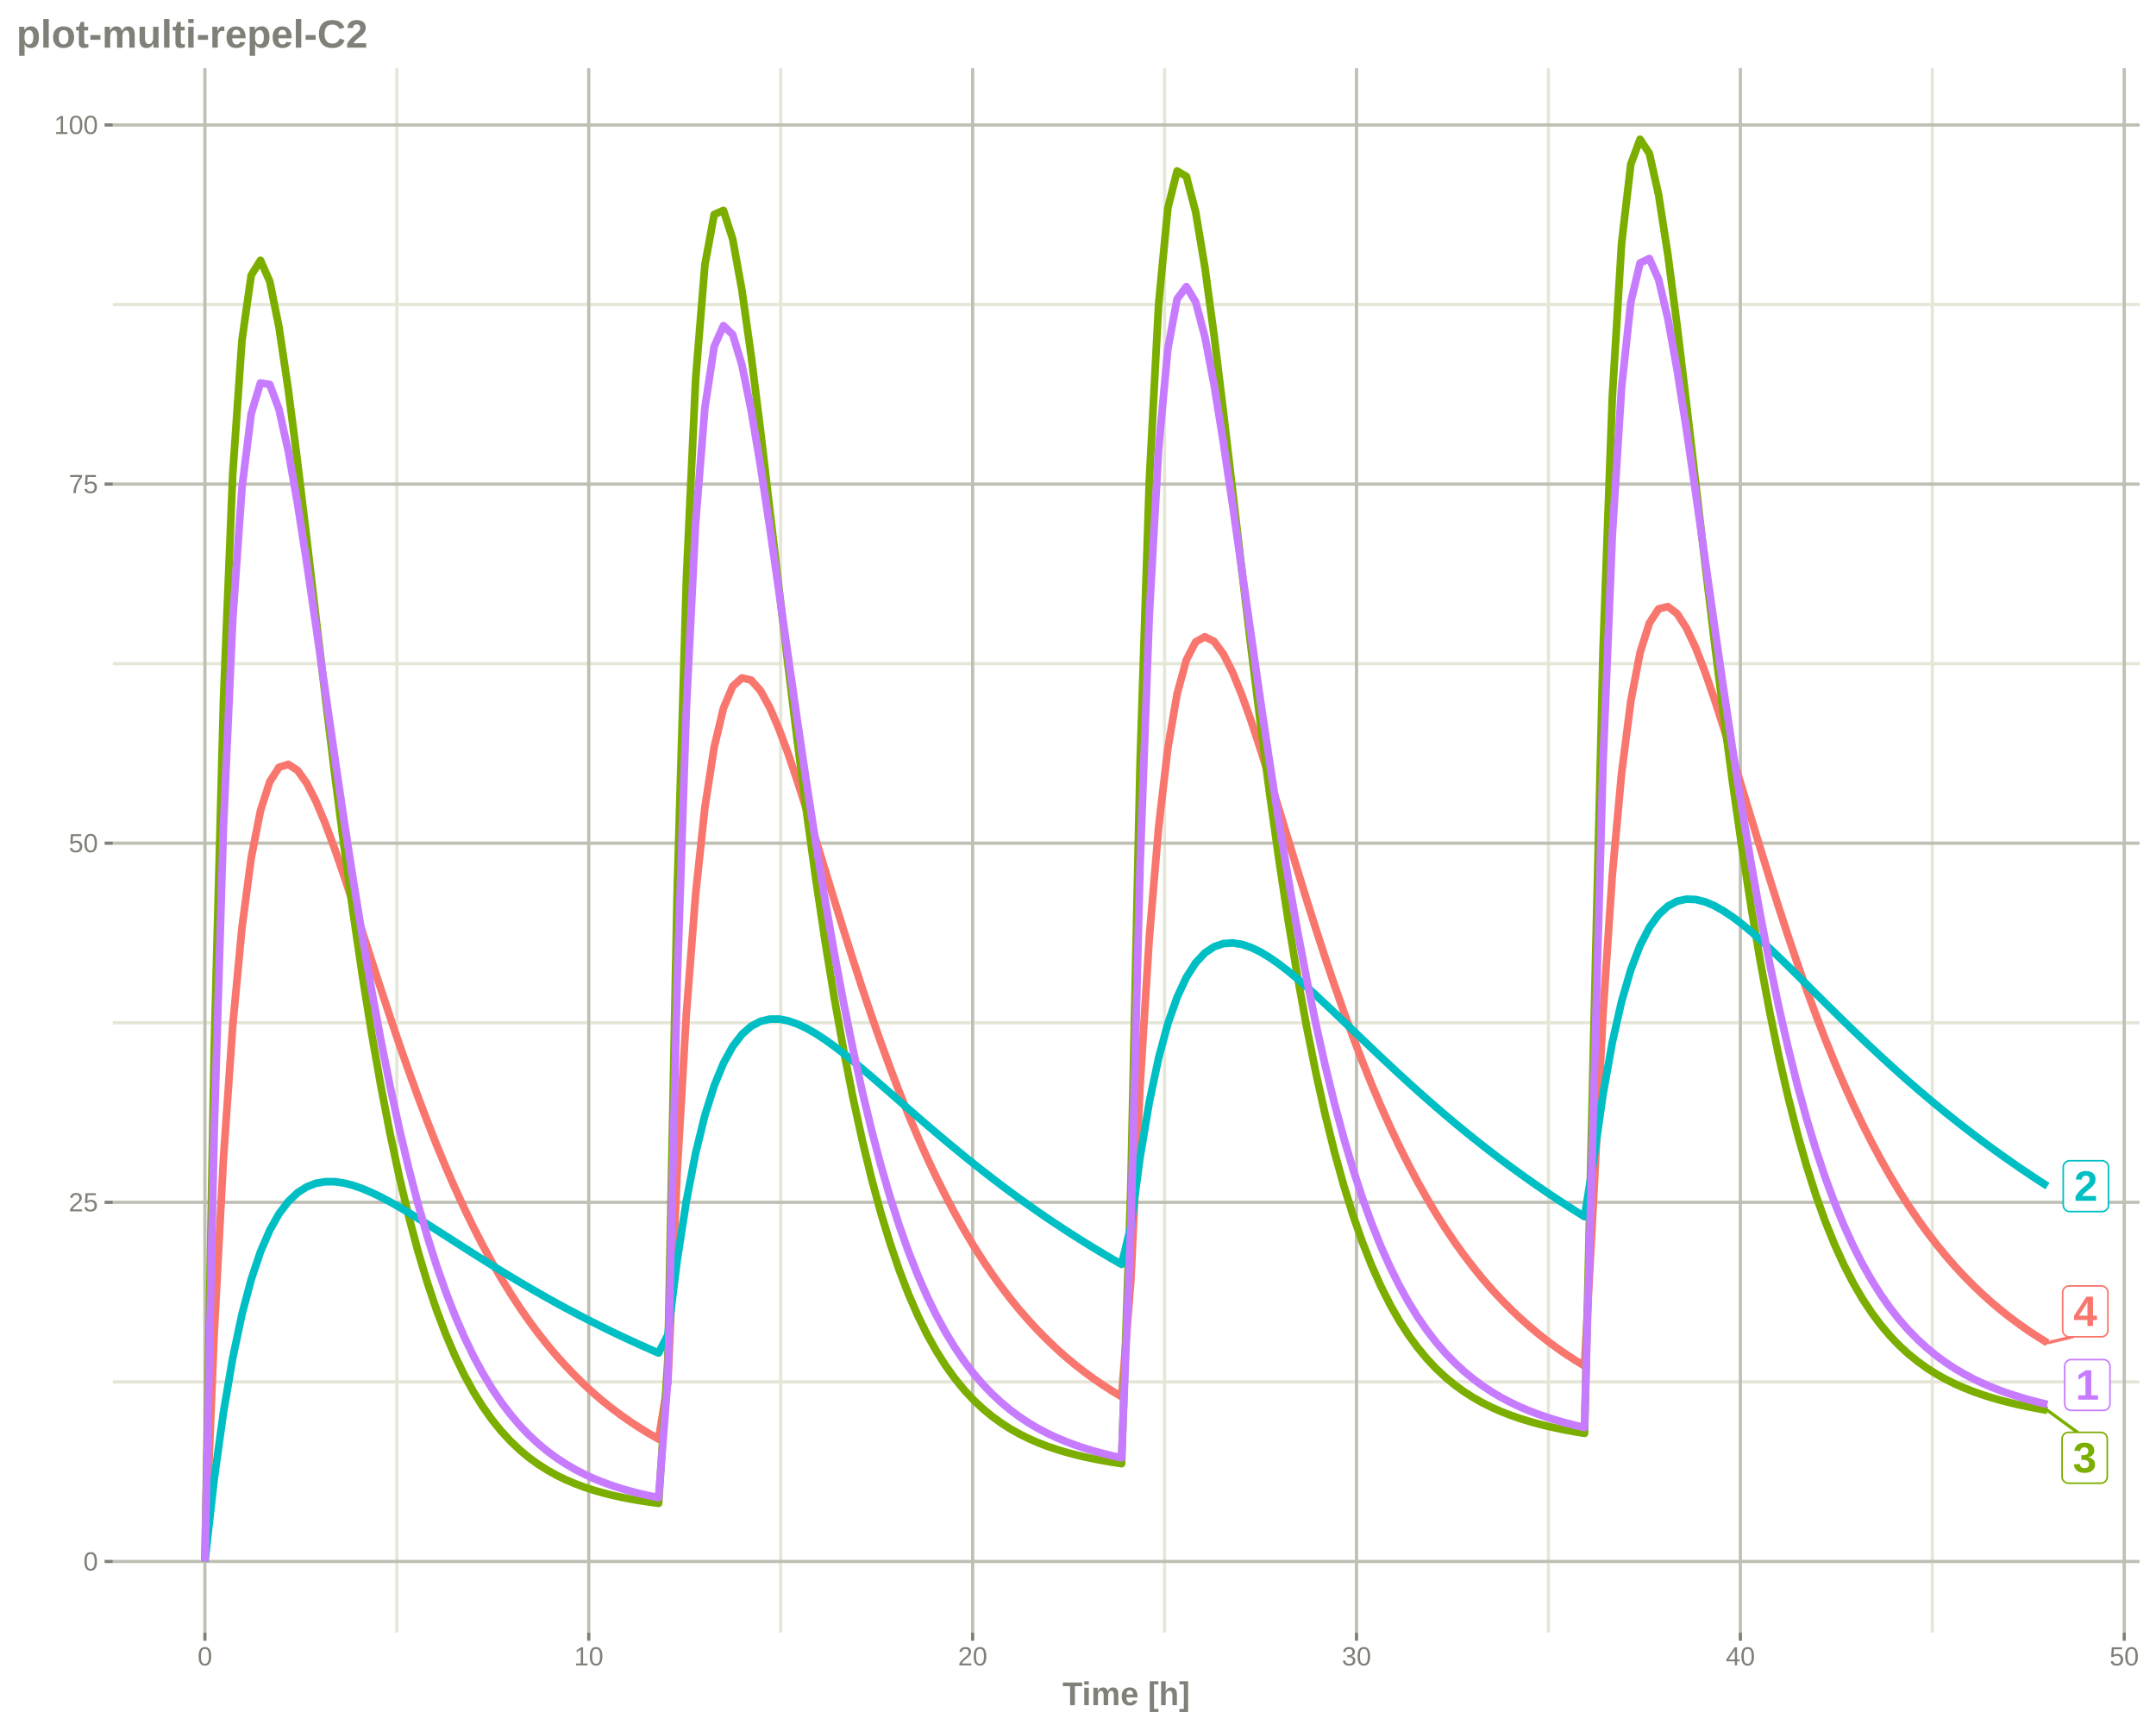
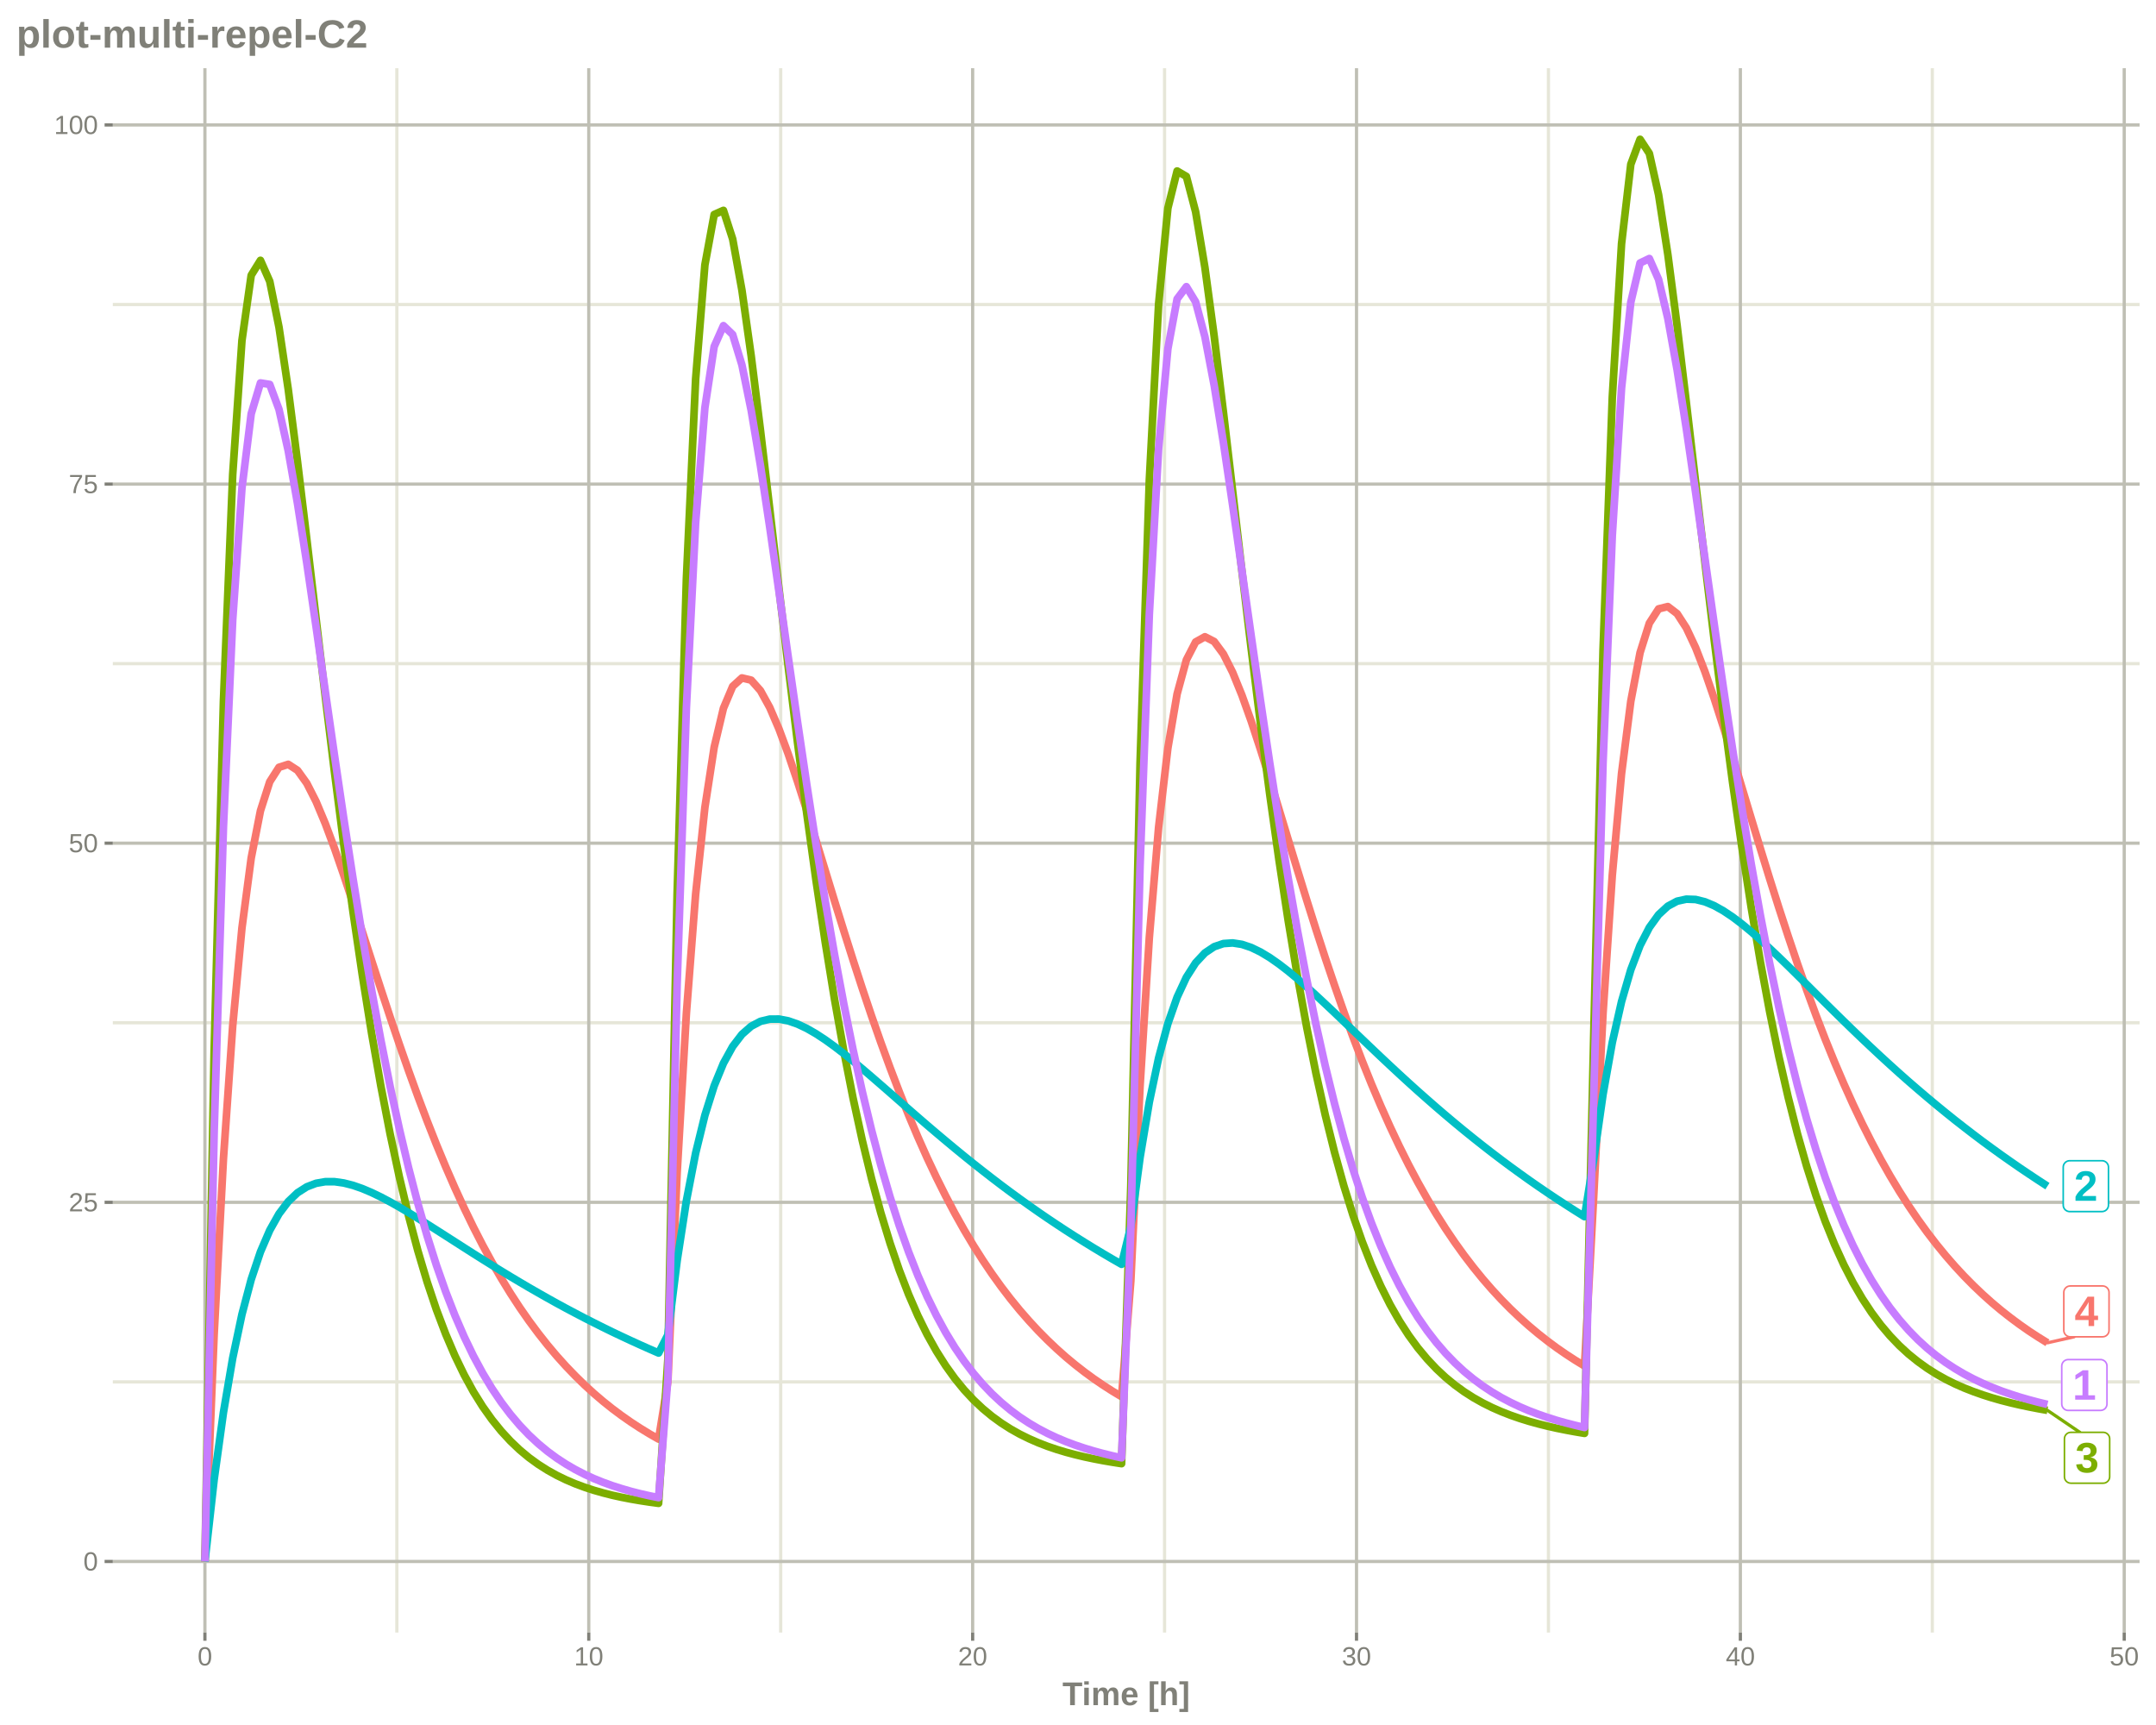
<svg xmlns="http://www.w3.org/2000/svg" viewBox="0 0 720.00 576.00">
  <defs>
    <style type="text/css">
    line, polyline, polygon, path, rect, circle {
      fill: none;
      stroke: #000000;
      stroke-linecap: round;
      stroke-linejoin: round;
      stroke-miterlimit: 10.00;
    }
  </style>
  </defs>
  <rect width="100%" height="100%" style="stroke: none; fill: #FFFFFF;" />
  <rect x="0.00" y="0.00" width="720.00" height="576.00" style="stroke-width: 1.07; stroke: #FFFFFF; fill: #FFFFFF;" />
  <defs>
    <clipPath id="cpMzcuNjd8NzE0LjUyfDU0NS4xM3wyMi43Nw==">
      <rect x="37.67" y="22.77" width="676.85" height="522.36" />
    </clipPath>
  </defs>
  <rect x="37.67" y="22.77" width="676.85" height="522.36" style="stroke-width: 1.07; stroke: none; fill: #FFFFFF;" clip-path="url(#cpMzcuNjd8NzE0LjUyfDU0NS4xM3wyMi43Nw==)" />
  <polyline points="37.67,461.43 714.52,461.43 " style="stroke-width: 1.07; stroke: #E6E6D8; stroke-linecap: butt;" clip-path="url(#cpMzcuNjd8NzE0LjUyfDU0NS4xM3wyMi43Nw==)" />
  <polyline points="37.67,341.51 714.52,341.51 " style="stroke-width: 1.07; stroke: #E6E6D8; stroke-linecap: butt;" clip-path="url(#cpMzcuNjd8NzE0LjUyfDU0NS4xM3wyMi43Nw==)" />
  <polyline points="37.67,221.60 714.52,221.60 " style="stroke-width: 1.07; stroke: #E6E6D8; stroke-linecap: butt;" clip-path="url(#cpMzcuNjd8NzE0LjUyfDU0NS4xM3wyMi43Nw==)" />
  <polyline points="37.67,101.68 714.52,101.68 " style="stroke-width: 1.07; stroke: #E6E6D8; stroke-linecap: butt;" clip-path="url(#cpMzcuNjd8NzE0LjUyfDU0NS4xM3wyMi43Nw==)" />
  <polyline points="132.53,545.13 132.53,22.77 " style="stroke-width: 1.07; stroke: #E6E6D8; stroke-linecap: butt;" clip-path="url(#cpMzcuNjd8NzE0LjUyfDU0NS4xM3wyMi43Nw==)" />
  <polyline points="260.72,545.13 260.72,22.77 " style="stroke-width: 1.07; stroke: #E6E6D8; stroke-linecap: butt;" clip-path="url(#cpMzcuNjd8NzE0LjUyfDU0NS4xM3wyMi43Nw==)" />
  <polyline points="388.91,545.13 388.91,22.77 " style="stroke-width: 1.07; stroke: #E6E6D8; stroke-linecap: butt;" clip-path="url(#cpMzcuNjd8NzE0LjUyfDU0NS4xM3wyMi43Nw==)" />
  <polyline points="517.10,545.13 517.10,22.77 " style="stroke-width: 1.07; stroke: #E6E6D8; stroke-linecap: butt;" clip-path="url(#cpMzcuNjd8NzE0LjUyfDU0NS4xM3wyMi43Nw==)" />
  <polyline points="645.30,545.13 645.30,22.77 " style="stroke-width: 1.07; stroke: #E6E6D8; stroke-linecap: butt;" clip-path="url(#cpMzcuNjd8NzE0LjUyfDU0NS4xM3wyMi43Nw==)" />
  <polyline points="37.67,521.39 714.52,521.39 " style="stroke-width: 1.07; stroke: #BFBFB4; stroke-linecap: butt;" clip-path="url(#cpMzcuNjd8NzE0LjUyfDU0NS4xM3wyMi43Nw==)" />
  <polyline points="37.67,401.47 714.52,401.47 " style="stroke-width: 1.07; stroke: #BFBFB4; stroke-linecap: butt;" clip-path="url(#cpMzcuNjd8NzE0LjUyfDU0NS4xM3wyMi43Nw==)" />
  <polyline points="37.67,281.55 714.52,281.55 " style="stroke-width: 1.07; stroke: #BFBFB4; stroke-linecap: butt;" clip-path="url(#cpMzcuNjd8NzE0LjUyfDU0NS4xM3wyMi43Nw==)" />
  <polyline points="37.67,161.64 714.52,161.64 " style="stroke-width: 1.07; stroke: #BFBFB4; stroke-linecap: butt;" clip-path="url(#cpMzcuNjd8NzE0LjUyfDU0NS4xM3wyMi43Nw==)" />
  <polyline points="37.67,41.72 714.52,41.72 " style="stroke-width: 1.07; stroke: #BFBFB4; stroke-linecap: butt;" clip-path="url(#cpMzcuNjd8NzE0LjUyfDU0NS4xM3wyMi43Nw==)" />
  <polyline points="68.43,545.13 68.43,22.77 " style="stroke-width: 1.07; stroke: #BFBFB4; stroke-linecap: butt;" clip-path="url(#cpMzcuNjd8NzE0LjUyfDU0NS4xM3wyMi43Nw==)" />
  <polyline points="196.62,545.13 196.62,22.77 " style="stroke-width: 1.07; stroke: #BFBFB4; stroke-linecap: butt;" clip-path="url(#cpMzcuNjd8NzE0LjUyfDU0NS4xM3wyMi43Nw==)" />
  <polyline points="324.82,545.13 324.82,22.77 " style="stroke-width: 1.07; stroke: #BFBFB4; stroke-linecap: butt;" clip-path="url(#cpMzcuNjd8NzE0LjUyfDU0NS4xM3wyMi43Nw==)" />
  <polyline points="453.01,545.13 453.01,22.77 " style="stroke-width: 1.07; stroke: #BFBFB4; stroke-linecap: butt;" clip-path="url(#cpMzcuNjd8NzE0LjUyfDU0NS4xM3wyMi43Nw==)" />
  <polyline points="581.20,545.13 581.20,22.77 " style="stroke-width: 1.07; stroke: #BFBFB4; stroke-linecap: butt;" clip-path="url(#cpMzcuNjd8NzE0LjUyfDU0NS4xM3wyMi43Nw==)" />
  <polyline points="709.39,545.13 709.39,22.77 " style="stroke-width: 1.07; stroke: #BFBFB4; stroke-linecap: butt;" clip-path="url(#cpMzcuNjd8NzE0LjUyfDU0NS4xM3wyMi43Nw==)" />
  <polyline points="68.43,521.39 71.52,445.44 74.62,386.90 77.71,342.58 80.80,309.84 83.89,286.49 86.98,270.72 90.08,261.04 93.17,256.21 96.26,255.22 99.35,257.22 102.45,261.54 105.54,267.62 108.63,275.00 111.72,283.31 114.81,292.25 117.91,301.58 121.00,311.12 124.09,320.71 127.18,330.23 130.27,339.59 133.37,348.72 136.46,357.57 139.55,366.10 142.64,374.29 145.73,382.12 148.83,389.59 151.92,396.68 155.01,403.41 158.10,409.78 161.19,415.80 164.29,421.48 167.38,426.82 170.47,431.86 173.56,436.59 176.65,441.03 179.75,445.20 182.84,449.11 185.93,452.78 189.02,456.21 192.12,459.43 195.21,462.45 198.30,465.27 201.39,467.91 204.48,470.38 207.58,472.69 210.67,474.85 213.76,476.87 216.85,478.76 219.94,480.53 223.04,461.37 226.13,391.65 229.22,338.39 232.31,298.55 235.40,269.61 238.50,249.50 241.59,236.50 244.68,229.18 247.77,226.37 250.86,227.11 253.96,230.61 257.05,236.23 260.14,243.42 263.23,251.77 266.32,260.93 269.42,270.62 272.51,280.61 275.60,290.72 278.69,300.82 281.79,310.80 284.88,320.56 287.97,330.06 291.06,339.25 294.15,348.08 297.25,356.55 300.34,364.64 303.43,372.34 306.52,379.65 309.61,386.59 312.71,393.15 315.80,399.34 318.89,405.19 321.98,410.70 325.07,415.88 328.17,420.76 331.26,425.34 334.35,429.64 337.44,433.68 340.53,437.47 343.63,441.02 346.72,444.36 349.81,447.48 352.90,450.41 355.99,453.16 359.09,455.73 362.18,458.14 365.27,460.40 368.36,462.51 371.46,464.50 374.55,466.36 377.64,427.74 380.73,362.56 383.82,313.03 386.92,276.24 390.01,249.80 393.10,231.71 396.19,220.35 399.28,214.36 402.38,212.62 405.47,214.21 408.56,218.39 411.65,224.53 414.74,232.14 417.84,240.81 420.93,250.21 424.02,260.07 427.11,270.19 430.20,280.39 433.30,290.55 436.39,300.56 439.48,310.35 442.57,319.85 445.67,329.02 448.76,337.84 451.85,346.29 454.94,354.35 458.03,362.03 461.13,369.31 464.22,376.22 467.31,382.76 470.40,388.94 473.49,394.76 476.59,400.26 479.68,405.43 482.77,410.30 485.86,414.87 488.95,419.17 492.05,423.21 495.14,427.01 498.23,430.57 501.32,433.91 504.41,437.05 507.51,439.99 510.60,442.75 513.69,445.34 516.78,447.77 519.87,450.06 522.97,452.20 526.06,454.21 529.15,456.10 532.24,399.15 535.34,338.25 538.43,292.21 541.52,258.27 544.61,234.14 547.70,217.94 550.80,208.09 553.89,203.31 556.98,202.54 560.07,204.90 563.16,209.68 566.26,216.28 569.35,224.25 572.44,233.18 575.53,242.77 578.62,252.77 581.72,262.98 584.81,273.23 587.90,283.41 590.99,293.42 594.08,303.19 597.18,312.67 600.27,321.81 603.36,330.58 606.45,338.99 609.54,347.00 612.64,354.63 615.73,361.87 618.82,368.74 621.91,375.23 625.01,381.37 628.10,387.16 631.19,392.62 634.28,397.76 637.37,402.60 640.47,407.16 643.56,411.44 646.65,415.46 649.74,419.24 652.83,422.79 655.93,426.13 659.02,429.26 662.11,432.20 665.20,434.97 668.29,437.56 671.39,440.00 674.48,442.29 677.57,444.45 680.66,446.47 683.75,448.38 " style="stroke-width: 2.56; stroke: #F8766D; stroke-linecap: butt;" clip-path="url(#cpMzcuNjd8NzE0LjUyfDU0NS4xM3wyMi43Nw==)" />
  <polyline points="68.43,521.39 71.52,350.79 74.62,234.09 77.71,158.43 80.80,113.68 83.89,91.91 86.98,86.93 90.08,93.94 93.17,109.25 96.26,130.02 99.35,154.14 102.45,180.00 105.54,206.44 108.63,232.62 111.72,257.96 114.81,282.05 117.91,304.66 121.00,325.65 124.09,344.96 127.18,362.59 130.27,378.60 133.37,393.05 136.46,406.04 139.55,417.67 142.64,428.04 145.73,437.27 148.83,445.45 151.92,452.69 155.01,459.08 158.10,464.72 161.19,469.67 164.29,474.03 167.38,477.85 170.47,481.20 173.56,484.14 176.65,486.71 179.75,488.96 182.84,490.92 185.93,492.64 189.02,494.14 192.12,495.46 195.21,496.61 198.30,497.62 201.39,498.50 204.48,499.28 207.58,499.96 210.67,500.56 213.76,501.09 216.85,501.56 219.94,501.98 223.04,453.83 226.13,298.42 229.22,193.36 232.31,126.55 235.40,88.46 238.50,71.63 241.59,70.25 244.68,79.83 247.77,96.91 250.86,118.85 253.96,143.69 257.05,169.93 260.14,196.50 263.23,222.65 266.32,247.82 269.42,271.67 272.51,293.99 275.60,314.67 278.69,333.66 281.79,350.98 284.88,366.69 287.97,380.86 291.06,393.59 294.15,404.98 297.25,415.15 300.34,424.19 303.43,432.22 306.52,439.32 309.61,445.60 312.71,451.14 315.80,456.02 318.89,460.32 321.98,464.10 325.07,467.42 328.17,470.34 331.26,472.90 334.35,475.15 337.44,477.13 340.53,478.87 343.63,480.40 346.72,481.75 349.81,482.94 352.90,483.99 355.99,484.92 359.09,485.74 362.18,486.48 365.27,487.13 368.36,487.72 371.46,488.25 374.55,488.73 377.64,396.20 380.73,254.75 383.82,160.35 386.92,101.59 390.01,69.51 393.10,57.10 396.19,58.91 399.28,70.72 402.38,89.30 405.47,112.20 408.56,137.58 411.65,164.06 414.74,190.65 417.84,216.66 420.93,241.60 424.02,265.15 427.11,287.13 430.20,307.45 433.30,326.08 436.39,343.06 439.48,358.44 442.57,372.31 445.67,384.76 448.76,395.90 451.85,405.83 454.94,414.67 458.03,422.52 461.13,429.47 464.22,435.62 467.31,441.05 470.40,445.84 473.49,450.06 476.59,453.78 479.68,457.06 482.77,459.94 485.86,462.48 488.95,464.72 492.05,466.70 495.14,468.44 498.23,469.98 501.32,471.34 504.41,472.55 507.51,473.63 510.60,474.59 513.69,475.44 516.78,476.21 519.87,476.91 522.97,477.53 526.06,478.10 529.15,478.62 532.24,345.53 535.34,217.12 538.43,132.65 541.52,81.37 544.61,54.86 547.70,46.52 550.80,51.23 553.89,65.05 556.98,84.97 560.07,108.69 563.16,134.50 566.26,161.15 569.35,187.70 572.44,213.53 575.53,238.20 578.62,261.42 581.72,283.04 584.81,302.99 587.90,321.25 590.99,337.87 594.08,352.91 597.18,366.47 600.27,378.63 603.36,389.51 606.45,399.21 609.54,407.84 612.64,415.50 615.73,422.29 618.82,428.29 621.91,433.60 625.01,438.29 628.10,442.43 631.19,446.08 634.28,449.30 637.37,452.14 640.47,454.64 643.56,456.86 646.65,458.82 649.74,460.55 652.83,462.09 655.93,463.46 659.02,464.67 662.11,465.76 665.20,466.74 668.29,467.62 671.39,468.41 674.48,469.13 677.57,469.78 680.66,470.38 683.75,470.93 " style="stroke-width: 2.56; stroke: #7CAE00; stroke-linecap: butt;" clip-path="url(#cpMzcuNjd8NzE0LjUyfDU0NS4xM3wyMi43Nw==)" />
  <polyline points="68.43,521.39 71.52,493.97 74.62,471.62 77.71,453.49 80.80,438.89 83.89,427.22 86.98,418.00 90.08,410.81 93.17,405.31 96.26,401.22 99.35,398.28 102.45,396.30 105.54,395.12 108.63,394.58 111.72,394.58 114.81,395.02 117.91,395.81 121.00,396.89 124.09,398.20 127.18,399.69 130.27,401.33 133.37,403.07 136.46,404.91 139.55,406.80 142.64,408.73 145.73,410.69 148.83,412.67 151.92,414.65 155.01,416.63 158.10,418.60 161.19,420.55 164.29,422.48 167.38,424.38 170.47,426.26 173.56,428.10 176.65,429.92 179.75,431.70 182.84,433.45 185.93,435.17 189.02,436.85 192.12,438.49 195.21,440.11 198.30,441.68 201.39,443.23 204.48,444.74 207.58,446.21 210.67,447.65 213.76,449.06 216.85,450.44 219.94,451.79 223.04,445.73 226.13,420.95 229.22,400.98 232.31,385.03 235.40,372.41 238.50,362.57 241.59,355.04 244.68,349.43 247.77,345.39 250.86,342.68 253.96,341.04 257.05,340.30 260.14,340.28 263.23,340.87 266.32,341.94 269.42,343.40 272.51,345.18 275.60,347.21 278.69,349.44 281.79,351.82 284.88,354.32 287.97,356.90 291.06,359.54 294.15,362.22 297.25,364.92 300.34,367.63 303.43,370.33 306.52,373.02 309.61,375.69 312.71,378.33 315.80,380.93 318.89,383.50 321.98,386.03 325.07,388.52 328.17,390.96 331.26,393.36 334.35,395.72 337.44,398.02 340.53,400.28 343.63,402.50 346.72,404.67 349.81,406.79 352.90,408.86 355.99,410.89 359.09,412.88 362.18,414.82 365.27,416.72 368.36,418.58 371.46,420.40 374.55,422.17 377.64,409.51 380.73,386.44 383.82,367.95 386.92,353.29 390.01,341.81 393.10,332.98 396.19,326.33 399.28,321.51 402.38,318.19 405.47,316.12 408.56,315.07 411.65,314.86 414.74,315.34 417.84,316.38 420.93,317.88 424.02,319.74 427.11,321.90 430.20,324.28 433.30,326.85 436.39,329.55 439.48,332.35 442.57,335.23 445.67,338.15 448.76,341.10 451.85,344.07 454.94,347.03 458.03,349.98 461.13,352.92 464.22,355.82 467.31,358.69 470.40,361.52 473.49,364.31 476.59,367.05 479.68,369.75 482.77,372.40 485.86,375.00 488.95,377.55 492.05,380.05 495.14,382.50 498.23,384.90 501.32,387.25 504.41,389.55 507.51,391.80 510.60,394.01 513.69,396.16 516.78,398.27 519.87,400.33 522.97,402.35 526.06,404.33 529.15,406.26 532.24,387.07 535.34,365.39 538.43,348.08 541.52,334.43 544.61,323.81 547.70,315.71 550.80,309.70 553.89,305.42 556.98,302.58 560.07,300.92 563.16,300.24 566.26,300.35 569.35,301.12 572.44,302.41 575.53,304.14 578.62,306.20 581.72,308.55 584.81,311.10 587.90,313.83 590.99,316.68 594.08,319.62 597.18,322.62 600.27,325.67 603.36,328.74 606.45,331.82 609.54,334.89 612.64,337.95 615.73,340.98 618.82,343.98 621.91,346.94 625.01,349.86 628.10,352.74 631.19,355.57 634.28,358.36 637.37,361.09 640.47,363.77 643.56,366.40 646.65,368.98 649.74,371.51 652.83,373.99 655.93,376.41 659.02,378.79 662.11,381.12 665.20,383.39 668.29,385.62 671.39,387.80 674.48,389.94 677.57,392.02 680.66,394.07 683.75,396.07 " style="stroke-width: 2.56; stroke: #00BFC4; stroke-linecap: butt;" clip-path="url(#cpMzcuNjd8NzE0LjUyfDU0NS4xM3wyMi43Nw==)" />
  <polyline points="68.43,521.39 71.52,377.90 74.62,276.18 77.71,206.99 80.80,162.96 83.89,138.16 86.98,127.87 90.08,128.37 93.17,136.70 96.26,150.55 99.35,168.11 102.45,188.01 105.54,209.18 108.63,230.83 111.72,252.36 114.81,273.34 117.91,293.49 121.00,312.60 124.09,330.54 127.18,347.26 130.27,362.73 133.37,376.96 136.46,389.99 139.55,401.87 142.64,412.67 145.73,422.44 148.83,431.27 151.92,439.22 155.01,446.36 158.10,452.77 161.19,458.50 164.29,463.63 167.38,468.21 170.47,472.29 173.56,475.93 176.65,479.17 179.75,482.05 182.84,484.61 185.93,486.88 189.02,488.90 192.12,490.70 195.21,492.29 198.30,493.71 201.39,494.96 204.48,496.08 207.58,497.07 210.67,497.96 213.76,498.75 216.85,499.45 219.94,500.08 223.04,460.27 226.13,328.71 229.22,236.36 232.31,174.50 235.40,136.14 238.50,115.71 241.59,108.74 244.68,111.72 247.77,121.87 250.86,137.03 253.96,155.51 257.05,176.01 260.14,197.55 263.23,219.38 266.32,240.97 269.42,261.92 272.51,281.96 275.60,300.92 278.69,318.69 281.79,335.21 284.88,350.49 287.97,364.53 291.06,377.37 294.15,389.08 297.25,399.72 300.34,409.34 303.43,418.04 306.52,425.87 309.61,432.92 312.71,439.24 315.80,444.91 318.89,449.98 321.98,454.51 325.07,458.57 328.17,462.18 331.26,465.41 334.35,468.28 337.44,470.85 340.53,473.14 343.63,475.18 346.72,477.00 349.81,478.62 352.90,480.07 355.99,481.37 359.09,482.53 362.18,483.57 365.27,484.50 368.36,485.34 371.46,486.10 374.55,486.78 377.64,409.78 380.73,289.02 383.82,205.10 386.92,149.79 390.01,116.46 393.10,99.83 396.19,95.72 399.28,100.80 402.38,112.45 405.47,128.65 408.56,147.81 411.65,168.72 414.74,190.46 417.84,212.35 420.93,233.87 424.02,254.68 427.11,274.53 430.20,293.27 433.30,310.79 436.39,327.07 439.48,342.10 442.57,355.90 445.67,368.52 448.76,380.02 451.85,390.46 454.94,399.91 458.03,408.44 461.13,416.13 464.22,423.05 467.31,429.27 470.40,434.84 473.49,439.84 476.59,444.31 479.68,448.30 482.77,451.88 485.86,455.07 488.95,457.93 492.05,460.48 495.14,462.76 498.23,464.80 501.32,466.63 504.41,468.26 507.51,469.73 510.60,471.05 513.69,472.23 516.78,473.30 519.87,474.27 522.97,475.14 526.06,475.93 529.15,476.66 532.24,365.38 535.34,254.76 538.43,178.76 541.52,129.56 544.61,100.90 547.70,87.82 550.80,86.33 553.89,93.33 556.98,106.35 560.07,123.47 563.16,143.22 566.26,164.47 569.35,186.35 572.44,208.24 575.53,229.66 578.62,250.30 581.72,269.94 584.81,288.43 587.90,305.69 590.99,321.71 594.08,336.47 597.18,350.02 600.27,362.41 603.36,373.68 606.45,383.91 609.54,393.18 612.64,401.54 615.73,409.08 618.82,415.87 621.91,421.96 625.01,427.43 628.10,432.34 631.19,436.73 634.28,440.66 637.37,444.18 640.47,447.34 643.56,450.16 646.65,452.68 649.74,454.95 652.83,456.97 655.93,458.80 659.02,460.43 662.11,461.90 665.20,463.23 668.29,464.43 671.39,465.51 674.48,466.50 677.57,467.39 680.66,468.21 683.75,468.96 " style="stroke-width: 2.56; stroke: #C77CFF; stroke-linecap: butt;" clip-path="url(#cpMzcuNjd8NzE0LjUyfDU0NS4xM3wyMi43Nw==)" />
-   <polygon points="691.67,470.96 702.46,470.96 702.37,470.96 702.72,470.95 703.06,470.88 703.38,470.75 703.68,470.58 703.95,470.36 704.18,470.10 704.37,469.80 704.51,469.48 704.59,469.15 704.62,468.80 704.62,468.80 704.62,456.14 704.62,456.14 704.59,455.79 704.51,455.46 704.37,455.14 704.18,454.84 703.95,454.58 703.68,454.36 703.38,454.19 703.06,454.06 702.72,454.00 702.46,453.98 691.67,453.98 691.93,454.00 691.58,453.98 691.24,454.02 690.91,454.12 690.59,454.27 690.31,454.47 690.05,454.71 689.85,454.99 689.68,455.29 689.57,455.62 689.52,455.97 689.51,456.14 689.51,468.80 689.52,468.63 689.52,468.97 689.57,469.32 689.68,469.65 689.85,469.96 690.05,470.23 690.31,470.47 690.59,470.67 690.91,470.82 691.24,470.92 691.58,470.96 " style="stroke-width: 0.53; stroke: #C77CFF; fill: #FFFFFF;" clip-path="url(#cpMzcuNjd8NzE0LjUyfDU0NS4xM3wyMi43Nw==)" />
+   <polygon points="690.68,470.96 701.47,470.96 701.38,470.96 701.73,470.94 702.07,470.87 702.39,470.75 702.70,470.58 702.97,470.36 703.20,470.10 703.38,469.80 703.52,469.48 703.60,469.15 703.63,468.80 703.63,468.80 703.63,456.14 703.63,456.14 703.60,455.79 703.52,455.45 703.38,455.13 703.20,454.84 702.97,454.58 702.70,454.36 702.39,454.19 702.07,454.06 701.73,453.99 701.47,453.98 690.68,453.98 690.94,453.99 690.60,453.98 690.25,454.02 689.92,454.12 689.60,454.27 689.32,454.46 689.07,454.71 688.86,454.98 688.70,455.29 688.59,455.62 688.53,455.96 688.52,456.14 688.52,468.80 688.53,468.62 688.53,468.97 688.59,469.32 688.70,469.65 688.86,469.95 689.07,470.23 689.32,470.47 689.60,470.67 689.92,470.82 690.25,470.92 690.60,470.96 " style="stroke-width: 0.53; stroke: #C77CFF; fill: #FFFFFF;" clip-path="url(#cpMzcuNjd8NzE0LjUyfDU0NS4xM3wyMi43Nw==)" />
  <g clip-path="url(#cpMzcuNjd8NzE0LjUyfDU0NS4xM3wyMi43Nw==)">
-     <text x="693.11" y="467.36" style="font-size: 14.23px; font-weight: bold; fill: #C77CFF; font-family: Liberation Sans;" textLength="7.91px" lengthAdjust="spacingAndGlyphs">1</text>
+     <text x="692.12" y="467.36" style="font-size: 14.23px; font-weight: bold; fill: #C77CFF; font-family: Liberation Sans;" textLength="7.91px" lengthAdjust="spacingAndGlyphs">1</text>
  </g>
-   <polygon points="691.18,404.56 701.97,404.56 701.88,404.56 702.23,404.54 702.57,404.47 702.89,404.35 703.19,404.18 703.46,403.96 703.69,403.70 703.88,403.40 704.02,403.08 704.10,402.74 704.13,402.40 704.13,402.40 704.13,389.74 704.13,389.74 704.10,389.39 704.02,389.05 703.88,388.73 703.69,388.44 703.46,388.18 703.19,387.96 702.89,387.79 702.57,387.66 702.23,387.59 701.97,387.58 691.18,387.58 691.44,387.59 691.09,387.58 690.75,387.62 690.41,387.72 690.10,387.87 689.81,388.06 689.56,388.30 689.36,388.58 689.19,388.89 689.08,389.22 689.03,389.56 689.02,389.74 689.02,402.40 689.03,402.22 689.03,402.57 689.08,402.92 689.19,403.25 689.36,403.55 689.56,403.83 689.81,404.07 690.10,404.27 690.41,404.42 690.75,404.51 691.09,404.56 " style="stroke-width: 0.53; stroke: #00BFC4; fill: #FFFFFF;" clip-path="url(#cpMzcuNjd8NzE0LjUyfDU0NS4xM3wyMi43Nw==)" />
+   <polygon points="691.18,404.56 701.97,404.56 701.88,404.56 702.23,404.54 702.57,404.47 702.89,404.35 703.19,404.18 703.46,403.96 703.69,403.70 703.88,403.40 704.02,403.08 704.10,402.75 704.13,402.40 704.13,402.40 704.13,389.74 704.13,389.74 704.10,389.39 704.02,389.05 703.88,388.73 703.69,388.44 703.46,388.18 703.19,387.96 702.89,387.79 702.57,387.66 702.23,387.59 701.97,387.58 691.18,387.58 691.44,387.59 691.09,387.58 690.75,387.62 690.41,387.72 690.10,387.87 689.81,388.06 689.56,388.31 689.35,388.58 689.19,388.89 689.08,389.22 689.03,389.56 689.02,389.74 689.02,402.40 689.03,402.22 689.03,402.57 689.08,402.92 689.19,403.25 689.35,403.55 689.56,403.83 689.81,404.07 690.10,404.27 690.41,404.42 690.75,404.52 691.09,404.56 " style="stroke-width: 0.53; stroke: #00BFC4; fill: #FFFFFF;" clip-path="url(#cpMzcuNjd8NzE0LjUyfDU0NS4xM3wyMi43Nw==)" />
  <g clip-path="url(#cpMzcuNjd8NzE0LjUyfDU0NS4xM3wyMi43Nw==)">
    <text x="692.62" y="400.96" style="font-size: 14.23px; font-weight: bold; fill: #00BFC4; font-family: Liberation Sans;" textLength="7.91px" lengthAdjust="spacingAndGlyphs">2</text>
  </g>
-   <line x1="693.79" y1="478.28" x2="683.75" y2="470.93" style="stroke-width: 1.07; stroke: #7CAE00;" clip-path="url(#cpMzcuNjd8NzE0LjUyfDU0NS4xM3wyMi43Nw==)" />
-   <polygon points="690.79,495.26 701.57,495.26 701.48,495.26 701.83,495.25 702.17,495.18 702.50,495.05 702.80,494.88 703.07,494.66 703.30,494.40 703.48,494.11 703.62,493.79 703.70,493.45 703.73,493.10 703.73,493.10 703.73,480.44 703.73,480.44 703.70,480.09 703.62,479.76 703.48,479.44 703.30,479.14 703.07,478.88 702.80,478.66 702.50,478.49 702.17,478.37 701.83,478.30 701.57,478.28 690.79,478.28 691.05,478.30 690.70,478.28 690.35,478.32 690.02,478.42 689.71,478.57 689.42,478.77 689.17,479.01 688.96,479.29 688.80,479.59 688.69,479.92 688.63,480.27 688.63,480.44 688.63,493.10 688.63,492.93 688.63,493.28 688.69,493.62 688.80,493.95 688.96,494.26 689.17,494.53 689.42,494.78 689.71,494.97 690.02,495.12 690.35,495.22 690.70,495.26 " style="stroke-width: 0.53; stroke: #7CAE00; fill: #FFFFFF;" clip-path="url(#cpMzcuNjd8NzE0LjUyfDU0NS4xM3wyMi43Nw==)" />
+   <line x1="694.56" y1="478.27" x2="683.75" y2="470.93" style="stroke-width: 1.07; stroke: #7CAE00;" clip-path="url(#cpMzcuNjd8NzE0LjUyfDU0NS4xM3wyMi43Nw==)" />
+   <polygon points="691.58,495.26 702.37,495.26 702.28,495.25 702.63,495.24 702.97,495.17 703.29,495.05 703.59,494.87 703.86,494.65 704.09,494.39 704.28,494.10 704.42,493.78 704.50,493.44 704.53,493.10 704.53,493.10 704.53,480.43 704.53,480.43 704.50,480.09 704.42,479.75 704.28,479.43 704.09,479.14 703.86,478.88 703.59,478.66 703.29,478.48 702.97,478.36 702.63,478.29 702.37,478.27 691.58,478.27 691.84,478.29 691.49,478.28 691.15,478.32 690.81,478.41 690.50,478.56 690.21,478.76 689.96,479.00 689.75,479.28 689.59,479.59 689.48,479.92 689.43,480.26 689.42,480.43 689.42,493.10 689.43,492.92 689.43,493.27 689.48,493.61 689.59,493.94 689.75,494.25 689.96,494.53 690.21,494.77 690.50,494.97 690.81,495.12 691.15,495.21 691.49,495.25 " style="stroke-width: 0.53; stroke: #7CAE00; fill: #FFFFFF;" clip-path="url(#cpMzcuNjd8NzE0LjUyfDU0NS4xM3wyMi43Nw==)" />
  <g clip-path="url(#cpMzcuNjd8NzE0LjUyfDU0NS4xM3wyMi43Nw==)">
-     <text x="692.23" y="491.66" style="font-size: 14.23px; font-weight: bold; fill: #7CAE00; font-family: Liberation Sans;" textLength="7.91px" lengthAdjust="spacingAndGlyphs">3</text>
+     <text x="693.02" y="491.66" style="font-size: 14.23px; font-weight: bold; fill: #7CAE00; font-family: Liberation Sans;" textLength="7.91px" lengthAdjust="spacingAndGlyphs">3</text>
  </g>
-   <line x1="692.17" y1="446.37" x2="683.75" y2="448.38" style="stroke-width: 1.07; stroke: #F8766D;" clip-path="url(#cpMzcuNjd8NzE0LjUyfDU0NS4xM3wyMi43Nw==)" />
-   <polygon points="690.99,446.37 701.78,446.37 701.69,446.37 702.04,446.36 702.38,446.29 702.70,446.17 703.01,445.99 703.27,445.77 703.51,445.51 703.69,445.22 703.83,444.90 703.91,444.56 703.94,444.21 703.94,444.21 703.94,431.55 703.94,431.55 703.91,431.21 703.83,430.87 703.69,430.55 703.51,430.26 703.27,430.00 703.01,429.78 702.70,429.60 702.38,429.48 702.04,429.41 701.78,429.39 690.99,429.39 691.25,429.41 690.91,429.39 690.56,429.44 690.23,429.53 689.91,429.68 689.63,429.88 689.38,430.12 689.17,430.40 689.00,430.71 688.89,431.04 688.84,431.38 688.83,431.55 688.83,444.21 688.84,444.04 688.84,444.39 688.89,444.73 689.00,445.06 689.17,445.37 689.38,445.65 689.63,445.89 689.91,446.08 690.23,446.23 690.56,446.33 690.91,446.37 " style="stroke-width: 0.53; stroke: #F8766D; fill: #FFFFFF;" clip-path="url(#cpMzcuNjd8NzE0LjUyfDU0NS4xM3wyMi43Nw==)" />
+   <line x1="692.65" y1="446.38" x2="683.75" y2="448.38" style="stroke-width: 1.07; stroke: #F8766D;" clip-path="url(#cpMzcuNjd8NzE0LjUyfDU0NS4xM3wyMi43Nw==)" />
+   <polygon points="691.37,446.38 702.16,446.38 702.07,446.37 702.42,446.36 702.76,446.29 703.08,446.17 703.39,445.99 703.65,445.77 703.88,445.51 704.07,445.22 704.21,444.90 704.29,444.56 704.32,444.22 704.32,444.22 704.32,431.55 704.32,431.55 704.29,431.21 704.21,430.87 704.07,430.55 703.88,430.26 703.65,430.00 703.39,429.78 703.08,429.60 702.76,429.48 702.42,429.41 702.16,429.39 691.37,429.39 691.63,429.41 691.28,429.40 690.94,429.44 690.61,429.53 690.29,429.68 690.01,429.88 689.75,430.12 689.55,430.40 689.38,430.71 689.27,431.04 689.22,431.38 689.21,431.55 689.21,444.22 689.22,444.04 689.22,444.39 689.27,444.73 689.38,445.06 689.55,445.37 689.75,445.65 690.01,445.89 690.29,446.09 690.61,446.23 690.94,446.33 691.28,446.37 " style="stroke-width: 0.53; stroke: #F8766D; fill: #FFFFFF;" clip-path="url(#cpMzcuNjd8NzE0LjUyfDU0NS4xM3wyMi43Nw==)" />
  <g clip-path="url(#cpMzcuNjd8NzE0LjUyfDU0NS4xM3wyMi43Nw==)">
-     <text x="692.43" y="442.77" style="font-size: 14.23px; font-weight: bold; fill: #F8766D; font-family: Liberation Sans;" textLength="7.91px" lengthAdjust="spacingAndGlyphs">4</text>
+     <text x="692.81" y="442.78" style="font-size: 14.23px; font-weight: bold; fill: #F8766D; font-family: Liberation Sans;" textLength="7.91px" lengthAdjust="spacingAndGlyphs">4</text>
  </g>
  <defs>
    <clipPath id="cpMC4wMHw3MjAuMDB8NTc2LjAwfDAuMDA=">
      <rect x="0.00" y="0.00" width="720.00" height="576.00" />
    </clipPath>
  </defs>
  <g clip-path="url(#cpMC4wMHw3MjAuMDB8NTc2LjAwfDAuMDA=)">
    <text x="27.84" y="524.41" style="font-size: 8.80px; fill: #808078; font-family: Liberation Sans;" textLength="4.89px" lengthAdjust="spacingAndGlyphs">0</text>
  </g>
  <g clip-path="url(#cpMC4wMHw3MjAuMDB8NTc2LjAwfDAuMDA=)">
    <text x="22.95" y="404.49" style="font-size: 8.80px; fill: #808078; font-family: Liberation Sans;" textLength="9.78px" lengthAdjust="spacingAndGlyphs">25</text>
  </g>
  <g clip-path="url(#cpMC4wMHw3MjAuMDB8NTc2LjAwfDAuMDA=)">
    <text x="22.95" y="284.58" style="font-size: 8.80px; fill: #808078; font-family: Liberation Sans;" textLength="9.78px" lengthAdjust="spacingAndGlyphs">50</text>
  </g>
  <g clip-path="url(#cpMC4wMHw3MjAuMDB8NTc2LjAwfDAuMDA=)">
    <text x="22.95" y="164.66" style="font-size: 8.80px; fill: #808078; font-family: Liberation Sans;" textLength="9.78px" lengthAdjust="spacingAndGlyphs">75</text>
  </g>
  <g clip-path="url(#cpMC4wMHw3MjAuMDB8NTc2LjAwfDAuMDA=)">
    <text x="18.06" y="44.75" style="font-size: 8.80px; fill: #808078; font-family: Liberation Sans;" textLength="14.67px" lengthAdjust="spacingAndGlyphs">100</text>
  </g>
  <polyline points="34.93,521.39 37.67,521.39 " style="stroke-width: 1.07; stroke: #808078; stroke-linecap: butt;" clip-path="url(#cpMC4wMHw3MjAuMDB8NTc2LjAwfDAuMDA=)" />
  <polyline points="34.93,401.47 37.67,401.47 " style="stroke-width: 1.07; stroke: #808078; stroke-linecap: butt;" clip-path="url(#cpMC4wMHw3MjAuMDB8NTc2LjAwfDAuMDA=)" />
  <polyline points="34.93,281.55 37.67,281.55 " style="stroke-width: 1.07; stroke: #808078; stroke-linecap: butt;" clip-path="url(#cpMC4wMHw3MjAuMDB8NTc2LjAwfDAuMDA=)" />
  <polyline points="34.93,161.64 37.67,161.64 " style="stroke-width: 1.07; stroke: #808078; stroke-linecap: butt;" clip-path="url(#cpMC4wMHw3MjAuMDB8NTc2LjAwfDAuMDA=)" />
  <polyline points="34.93,41.72 37.67,41.72 " style="stroke-width: 1.07; stroke: #808078; stroke-linecap: butt;" clip-path="url(#cpMC4wMHw3MjAuMDB8NTc2LjAwfDAuMDA=)" />
  <polyline points="68.43,547.87 68.43,545.13 " style="stroke-width: 1.07; stroke: #808078; stroke-linecap: butt;" clip-path="url(#cpMC4wMHw3MjAuMDB8NTc2LjAwfDAuMDA=)" />
  <polyline points="196.62,547.87 196.62,545.13 " style="stroke-width: 1.07; stroke: #808078; stroke-linecap: butt;" clip-path="url(#cpMC4wMHw3MjAuMDB8NTc2LjAwfDAuMDA=)" />
  <polyline points="324.82,547.87 324.82,545.13 " style="stroke-width: 1.07; stroke: #808078; stroke-linecap: butt;" clip-path="url(#cpMC4wMHw3MjAuMDB8NTc2LjAwfDAuMDA=)" />
  <polyline points="453.01,547.87 453.01,545.13 " style="stroke-width: 1.07; stroke: #808078; stroke-linecap: butt;" clip-path="url(#cpMC4wMHw3MjAuMDB8NTc2LjAwfDAuMDA=)" />
  <polyline points="581.20,547.87 581.20,545.13 " style="stroke-width: 1.07; stroke: #808078; stroke-linecap: butt;" clip-path="url(#cpMC4wMHw3MjAuMDB8NTc2LjAwfDAuMDA=)" />
  <polyline points="709.39,547.87 709.39,545.13 " style="stroke-width: 1.07; stroke: #808078; stroke-linecap: butt;" clip-path="url(#cpMC4wMHw3MjAuMDB8NTc2LjAwfDAuMDA=)" />
  <g clip-path="url(#cpMC4wMHw3MjAuMDB8NTc2LjAwfDAuMDA=)">
    <text x="65.99" y="556.11" style="font-size: 8.80px; fill: #808078; font-family: Liberation Sans;" textLength="4.89px" lengthAdjust="spacingAndGlyphs">0</text>
  </g>
  <g clip-path="url(#cpMC4wMHw3MjAuMDB8NTc2LjAwfDAuMDA=)">
    <text x="191.73" y="556.11" style="font-size: 8.80px; fill: #808078; font-family: Liberation Sans;" textLength="9.78px" lengthAdjust="spacingAndGlyphs">10</text>
  </g>
  <g clip-path="url(#cpMC4wMHw3MjAuMDB8NTc2LjAwfDAuMDA=)">
    <text x="319.93" y="556.11" style="font-size: 8.80px; fill: #808078; font-family: Liberation Sans;" textLength="9.78px" lengthAdjust="spacingAndGlyphs">20</text>
  </g>
  <g clip-path="url(#cpMC4wMHw3MjAuMDB8NTc2LjAwfDAuMDA=)">
    <text x="448.12" y="556.11" style="font-size: 8.80px; fill: #808078; font-family: Liberation Sans;" textLength="9.78px" lengthAdjust="spacingAndGlyphs">30</text>
  </g>
  <g clip-path="url(#cpMC4wMHw3MjAuMDB8NTc2LjAwfDAuMDA=)">
    <text x="576.31" y="556.11" style="font-size: 8.80px; fill: #808078; font-family: Liberation Sans;" textLength="9.78px" lengthAdjust="spacingAndGlyphs">40</text>
  </g>
  <g clip-path="url(#cpMC4wMHw3MjAuMDB8NTc2LjAwfDAuMDA=)">
    <text x="704.50" y="556.11" style="font-size: 8.80px; fill: #808078; font-family: Liberation Sans;" textLength="9.78px" lengthAdjust="spacingAndGlyphs">50</text>
  </g>
  <g clip-path="url(#cpMC4wMHw3MjAuMDB8NTc2LjAwfDAuMDA=)">
    <text x="354.80" y="569.38" style="font-size: 11.00px; font-weight: bold; fill: #808078; font-family: Liberation Sans;" textLength="42.58px" lengthAdjust="spacingAndGlyphs">Time [h]</text>
  </g>
  <g clip-path="url(#cpMC4wMHw3MjAuMDB8NTc2LjAwfDAuMDA=)">
    <text x="5.48" y="15.92" style="font-size: 13.20px; font-weight: bold; fill: #808078; font-family: Liberation Sans;" textLength="117.19px" lengthAdjust="spacingAndGlyphs">plot-multi-repel-C2</text>
  </g>
</svg>
